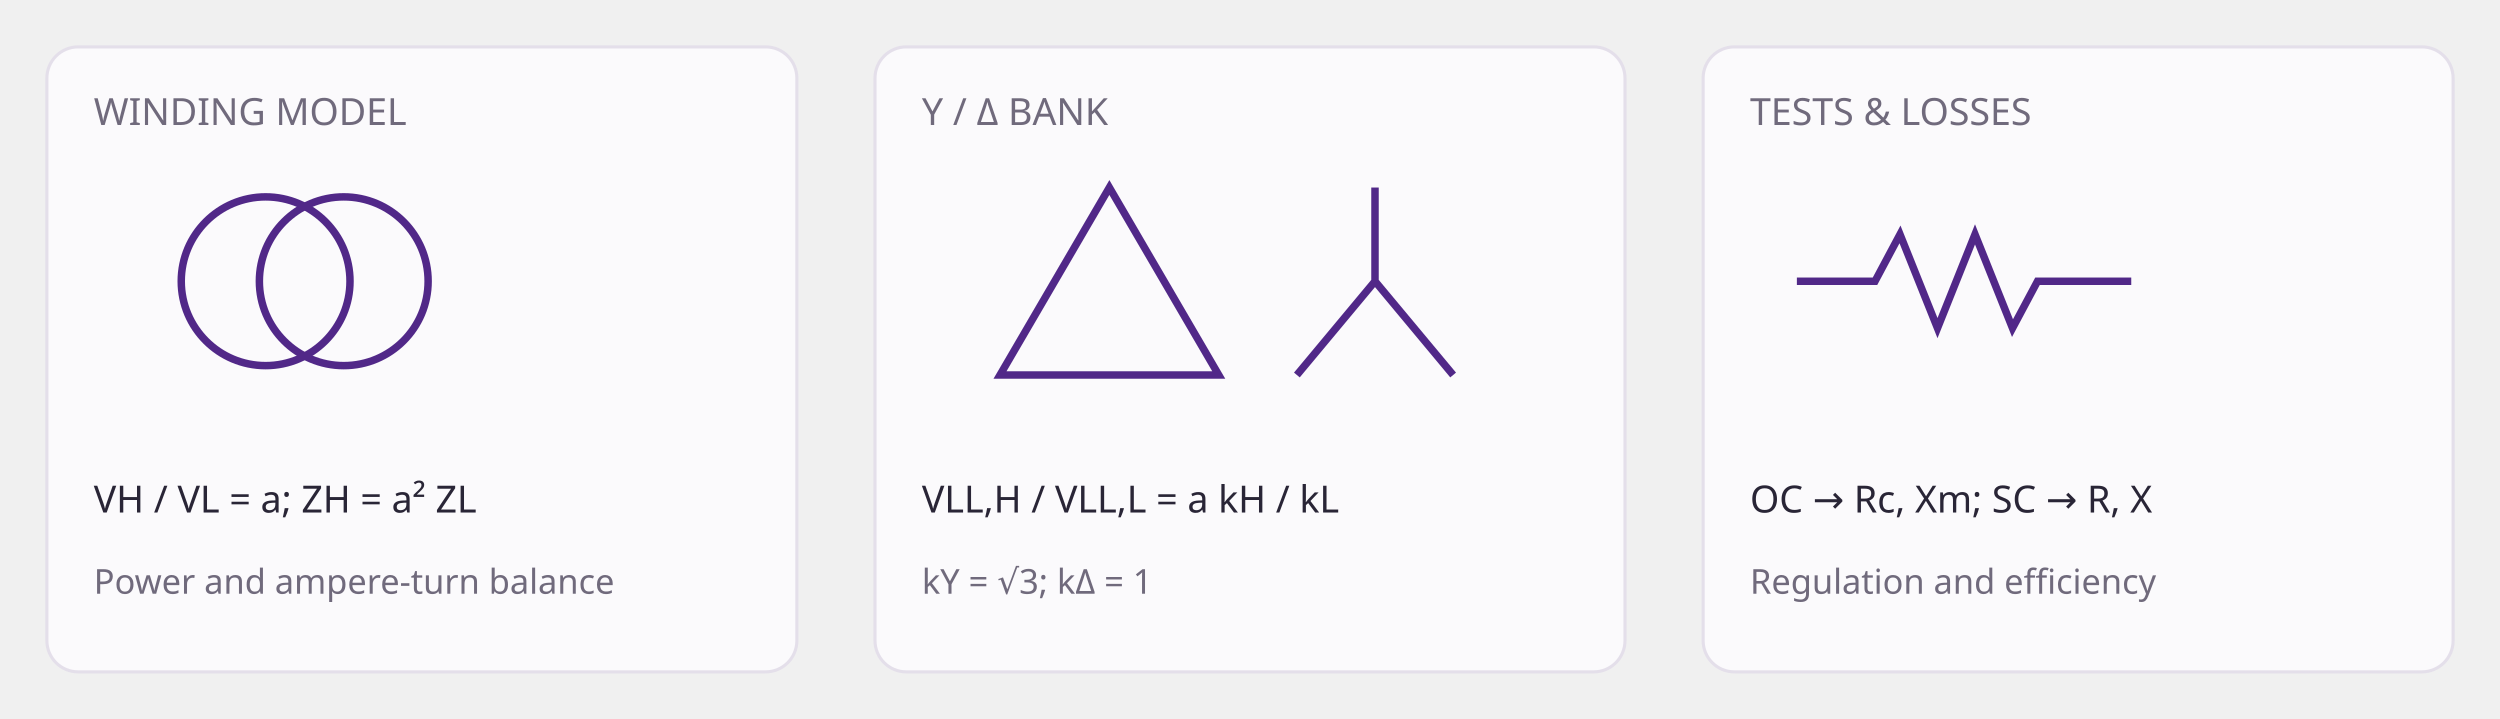
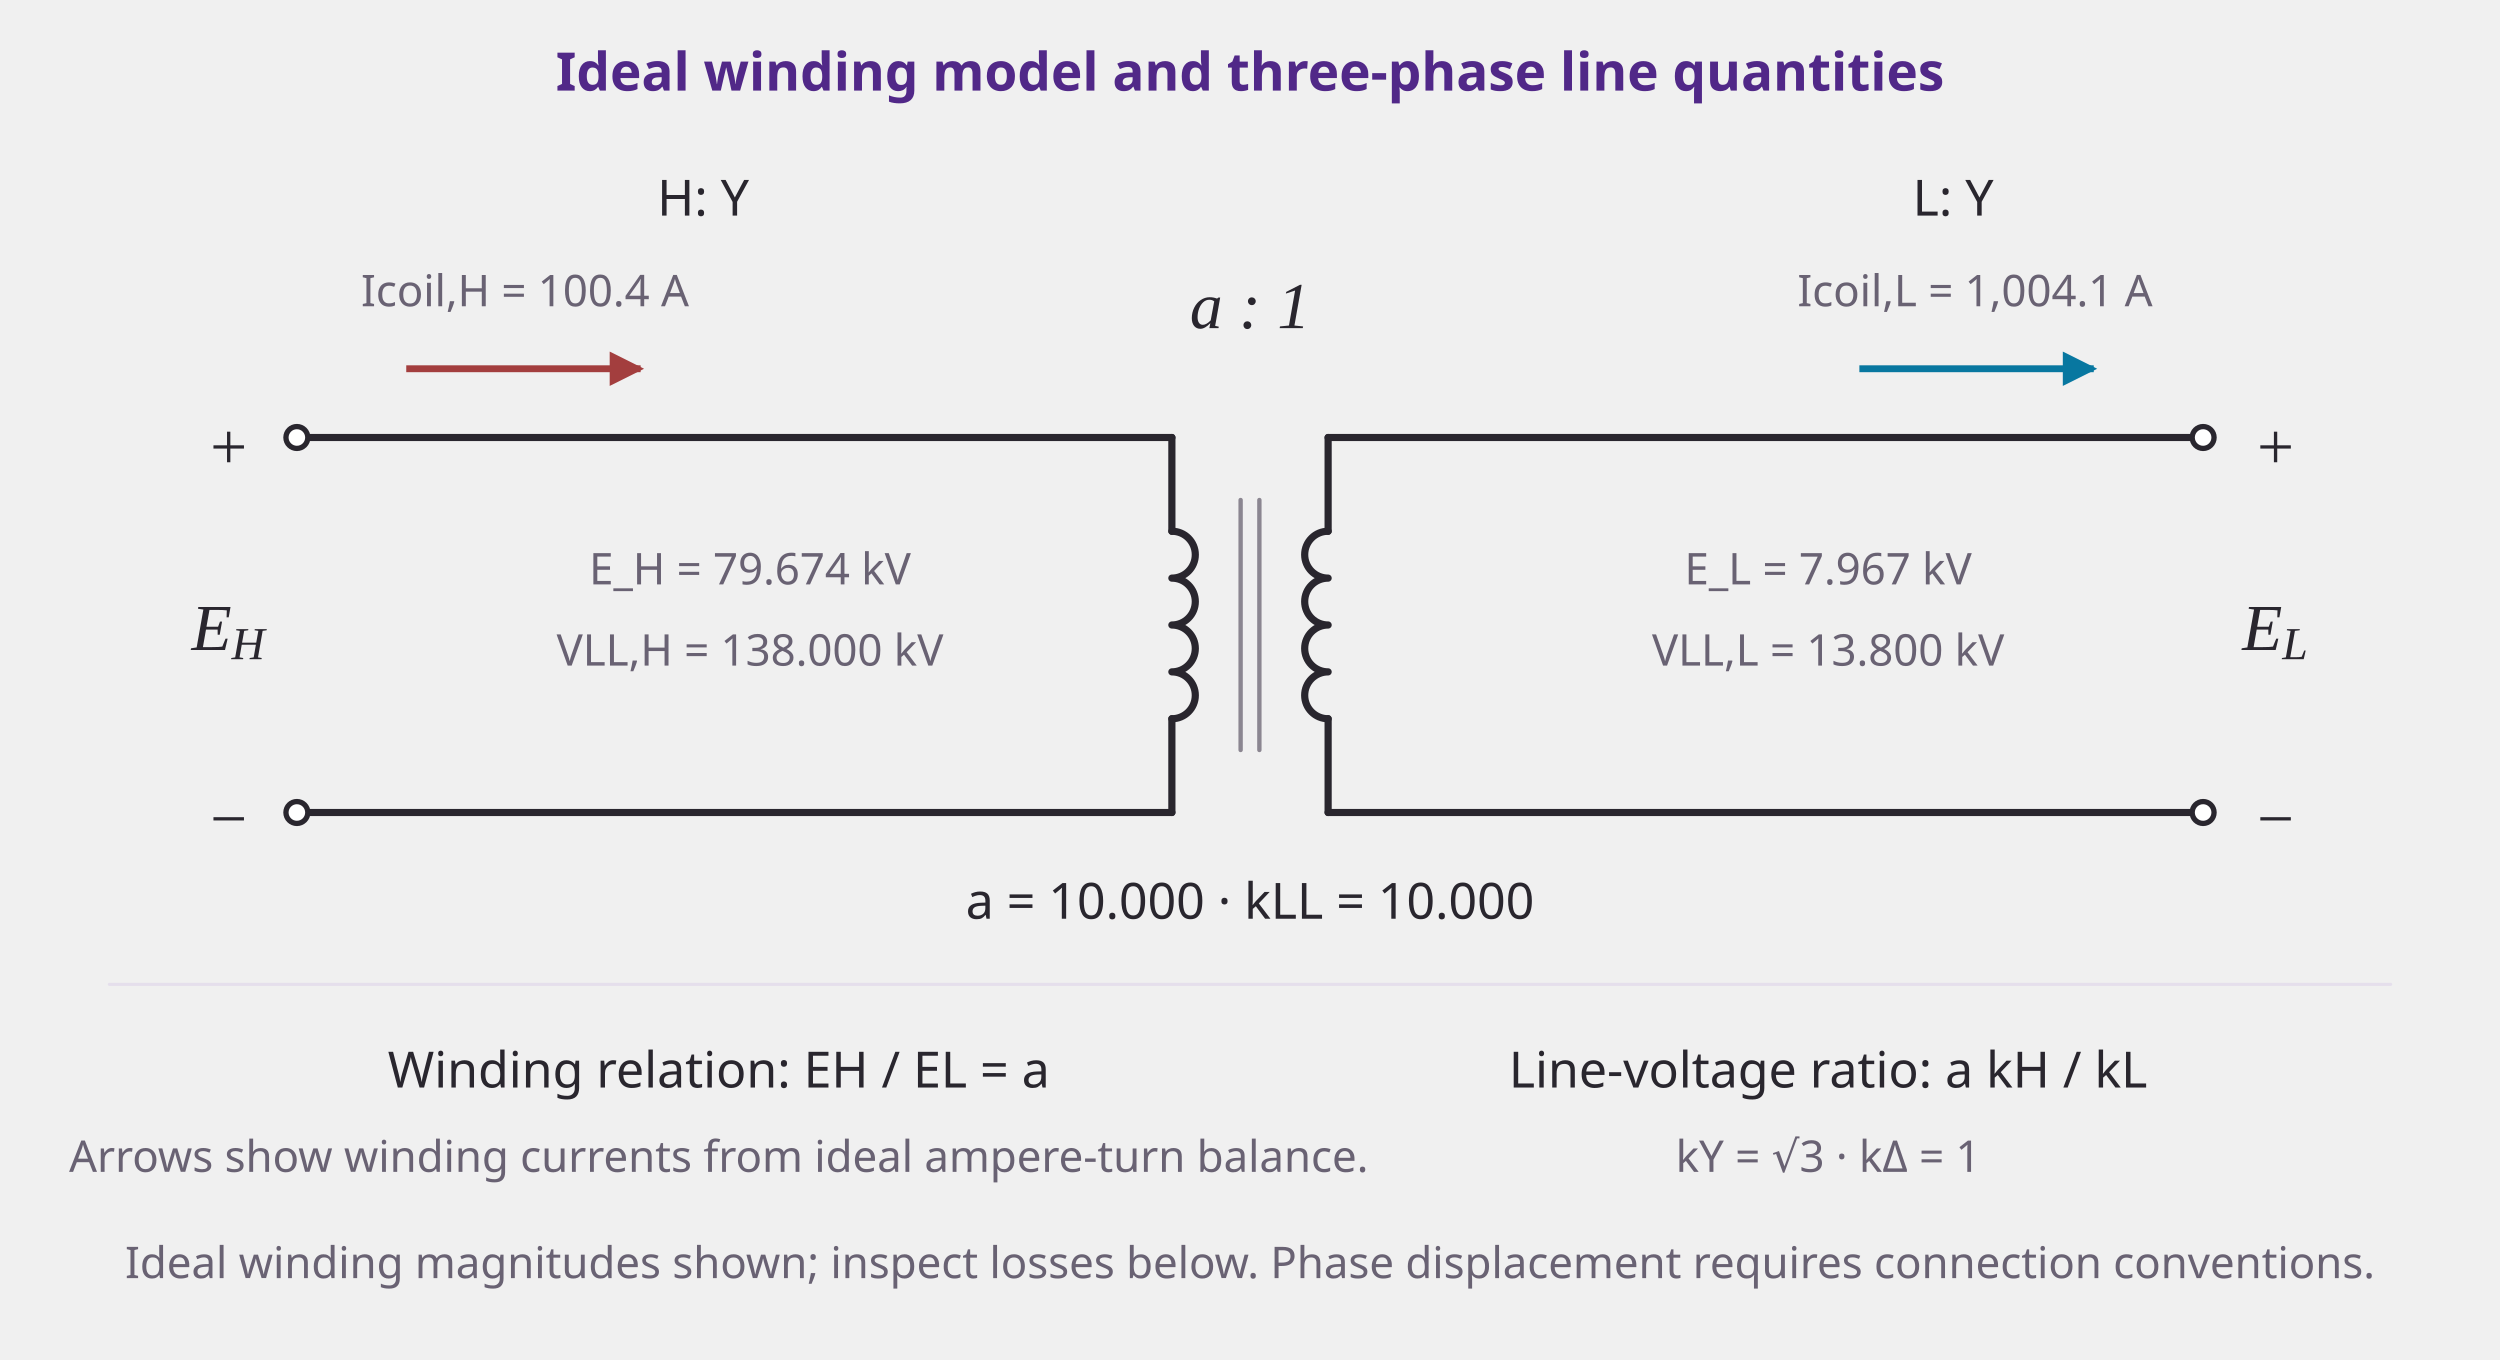
- <svg xmlns="http://www.w3.org/2000/svg" viewBox="0 0 800 230" role="img" aria-labelledby="title desc">
-   <g font-family="system-ui,sans-serif" fill="#292536">
-     <g>
-       <rect x="15" y="15" width="240" height="200" rx="10" fill="#fbfafc" stroke="#e4dfea" />
-       <text x="30" y="40" font-size="12" fill="#706a7c">WINDING MODEL</text>
-       <g stroke="#512888" stroke-width="2.4" fill="none">
-         <circle cx="85" cy="90" r="27" />
-         <circle cx="110" cy="90" r="27" />
-       </g>
-       <text x="30" y="164" font-size="12">VH / VL = a; ZH = a² ZL</text>
-       <text x="30" y="190" font-size="11" fill="#706a7c">Power and ampere-turn balance</text>
-     </g>
-     <g>
-       <rect x="280" y="15" width="240" height="200" rx="10" fill="#fbfafc" stroke="#e4dfea" />
-       <text x="295" y="40" font-size="12" fill="#706a7c">Y / Δ BANK</text>
-       <g stroke="#512888" stroke-width="2.4" fill="none">
-         <path d="M320 120l35-60 35 60ZM440 90v-30m0 30-25 30m25-30 25 30" />
-       </g>
-       <text x="295" y="164" font-size="12">VLL,H / VLL,L = a kH / kL</text>
-       <text x="295" y="190" font-size="11" fill="#706a7c">kY = √3; kΔ = 1</text>
-     </g>
-     <g>
-       <rect x="545" y="15" width="240" height="200" rx="10" fill="#fbfafc" stroke="#e4dfea" />
-       <text x="560" y="40" font-size="12" fill="#706a7c">TESTS &amp; LOSSES</text>
-       <g stroke="#512888" stroke-width="2.4" fill="none">
-         <path d="M575 90h25l8-15 12 30 12-30 12 30 8-15h30" />
-       </g>
-       <text x="560" y="164" font-size="12">OC → Rc, Xm; SC → R, X</text>
-       <text x="560" y="190" font-size="11" fill="#706a7c">Regulation and efficiency</text>
-     </g>
+ <svg xmlns="http://www.w3.org/2000/svg" viewBox="0 0 800 435" role="img">
+   <style>.ed-wire{fill:none;stroke:#29262e;stroke-width:2.3;stroke-linecap:round;stroke-linejoin:round}.ed-axis{fill:none;stroke:#b9b1c3;stroke-width:1}.ed-text{font:14px system-ui,sans-serif;fill:#696273}.ed-label{font:16px system-ui,sans-serif;fill:#29262e}.ed-heading{font:600 17px system-ui,sans-serif;fill:#512888}.ed-math{font:italic 21px Georgia,"Times New Roman",serif;fill:#29262e}.ed-small{font:12px system-ui,sans-serif;fill:#696273}.ed-core{stroke:#8b8691;stroke-width:1.4;fill:none}.stage-circuit-wire{fill:none;stroke:#29262e;stroke-width:2.4;stroke-linecap:round;stroke-linejoin:round}.stage-circuit-core{fill:none;stroke:#8b8691;stroke-width:1.4}.stage-circuit-symbol{font:italic 22px Georgia,"Times New Roman",serif;fill:#29262e}.stage-circuit-value{font:14px system-ui,sans-serif;fill:#5a5363}.stage-circuit-heading{font:600 16px system-ui,sans-serif;fill:#512888}</style>
+   <defs>
+     <marker id="ed-transformers-purple" viewBox="0 0 10 10" refX="9" refY="5" markerWidth="5" markerHeight="5" orient="auto">
+       <path d="M0 0L10 5L0 10Z" fill="#512888" />
+     </marker>
+     <marker id="ed-transformers-red" viewBox="0 0 10 10" refX="9" refY="5" markerWidth="5" markerHeight="5" orient="auto">
+       <path d="M0 0L10 5L0 10Z" fill="#a33e3e" />
+     </marker>
+     <marker id="ed-transformers-blue" viewBox="0 0 10 10" refX="9" refY="5" markerWidth="5" markerHeight="5" orient="auto">
+       <path d="M0 0L10 5L0 10Z" fill="#0877a0" />
+     </marker>
+     <marker id="ed-transformers-gold" viewBox="0 0 10 10" refX="9" refY="5" markerWidth="5" markerHeight="5" orient="auto">
+       <path d="M0 0L10 5L0 10Z" fill="#b57813" />
+     </marker>
+     <marker id="ed-transformers-teal" viewBox="0 0 10 10" refX="9" refY="5" markerWidth="5" markerHeight="5" orient="auto">
+       <path d="M0 0L10 5L0 10Z" fill="#087e75" />
+     </marker>
+   </defs>
+   <text x="400" y="29" text-anchor="middle" class="ed-heading">Ideal winding model and three-phase line quantities</text>
+   <text x="225" y="69" text-anchor="middle" class="ed-label">H: Y</text>
+   <text x="625" y="69" text-anchor="middle" class="ed-label">L: Y</text>
+   <path d="M95 140H375 M95 260H375 M425 140H705 M425 260H705" fill="none" stroke="#29262e" stroke-width="2.3" stroke-linecap="round" stroke-linejoin="round" />
+   <g transform="translate(375 140) rotate(90)">
+     <path d="M0 0L30 0" fill="none" stroke="#29262e" stroke-width="2.3" stroke-linecap="round" stroke-linejoin="round" />
+     <path d="M90 0L120 0" fill="none" stroke="#29262e" stroke-width="2.3" stroke-linecap="round" stroke-linejoin="round" />
+     <path d="M30 0a7.5 7.5 0 0 1 15 0a7.5 7.5 0 0 1 15 0a7.5 7.5 0 0 1 15 0a7.5 7.5 0 0 1 15 0" fill="none" stroke="#29262e" stroke-width="2.3" stroke-linecap="round" stroke-linejoin="round" />
  </g>
+   <g transform="translate(425 260) rotate(-90)">
+     <path d="M0 0L30 0" fill="none" stroke="#29262e" stroke-width="2.3" stroke-linecap="round" stroke-linejoin="round" />
+     <path d="M90 0L120 0" fill="none" stroke="#29262e" stroke-width="2.3" stroke-linecap="round" stroke-linejoin="round" />
+     <path d="M30 0a7.5 7.5 0 0 1 15 0a7.5 7.5 0 0 1 15 0a7.5 7.5 0 0 1 15 0a7.5 7.5 0 0 1 15 0" fill="none" stroke="#29262e" stroke-width="2.3" stroke-linecap="round" stroke-linejoin="round" />
+   </g>
+   <path d="M397 160V240 M403 160V240" fill="none" stroke="#8b8691" stroke-width="1.4" stroke-linecap="round" stroke-linejoin="round" />
+   <circle cx="95" cy="140" r="3.5" fill="#fff" stroke="#29262e" stroke-width="1.7" />
+   <circle cx="95" cy="260" r="3.5" fill="#fff" stroke="#29262e" stroke-width="1.7" />
+   <circle cx="705" cy="140" r="3.5" fill="#fff" stroke="#29262e" stroke-width="1.7" />
+   <circle cx="705" cy="260" r="3.5" fill="#fff" stroke="#29262e" stroke-width="1.7" />
+   <text x="73" y="150" text-anchor="middle" class="ed-math">+</text>
+   <text x="73" y="269" text-anchor="middle" class="ed-math">−</text>
+   <text x="728" y="150" text-anchor="middle" class="ed-math">+</text>
+   <text x="728" y="269" text-anchor="middle" class="ed-math">−</text>
+   <text x="73" y="208" text-anchor="middle" class="ed-math">E<tspan baseline-shift="sub" font-size="70%">H</tspan>
+   </text>
+   <text x="728" y="208" text-anchor="middle" class="ed-math">E<tspan baseline-shift="sub" font-size="70%">L</tspan>
+   </text>
+   <text x="400" y="105" text-anchor="middle" class="ed-math">a : 1</text>
+   <path d="M130 118L205 118" fill="none" stroke="#a33e3e" stroke-width="2.2" marker-end="url(#ed-transformers-red)" />
+   <path d="M595 118L670 118" fill="none" stroke="#0877a0" stroke-width="2.2" marker-end="url(#ed-transformers-blue)" />
+   <text x="168" y="98" text-anchor="middle" class="ed-text">Icoil,H = 100.4 A</text>
+   <text x="632" y="98" text-anchor="middle" class="ed-text">Icoil,L = 1,004.1 A</text>
+   <text x="240" y="187" text-anchor="middle" class="ed-text">E_H = 79.674 kV</text>
+   <text x="585" y="187" text-anchor="middle" class="ed-text">E_L = 7.967 kV</text>
+   <text x="240" y="213" text-anchor="middle" class="ed-text">VLL,H = 138.000 kV</text>
+   <text x="585" y="213" text-anchor="middle" class="ed-text">VLL,L = 13.800 kV</text>
+   <text x="400" y="294" text-anchor="middle" class="ed-label">a = 10.000 · kLL = 10.000</text>
+   <path d="M35 315L765 315" fill="none" stroke="#e5dfec" stroke-width="1" stroke-linecap="round" stroke-linejoin="round" />
+   <text x="230" y="348" text-anchor="middle" class="ed-label">Winding relation: EH / EL = a</text>
+   <text x="585" y="348" text-anchor="middle" class="ed-label">Line-voltage ratio: a kH / kL</text>
+   <text x="230" y="375" text-anchor="middle" class="ed-text">Arrows show winding currents from ideal ampere-turn balance.</text>
+   <text x="585" y="375" text-anchor="middle" class="ed-text">kY = √3 · kΔ = 1</text>
+   <text x="400" y="409" text-anchor="middle" class="ed-text">Ideal winding magnitudes shown; inspect losses below. Phase displacement requires connection conventions.</text>
</svg>
